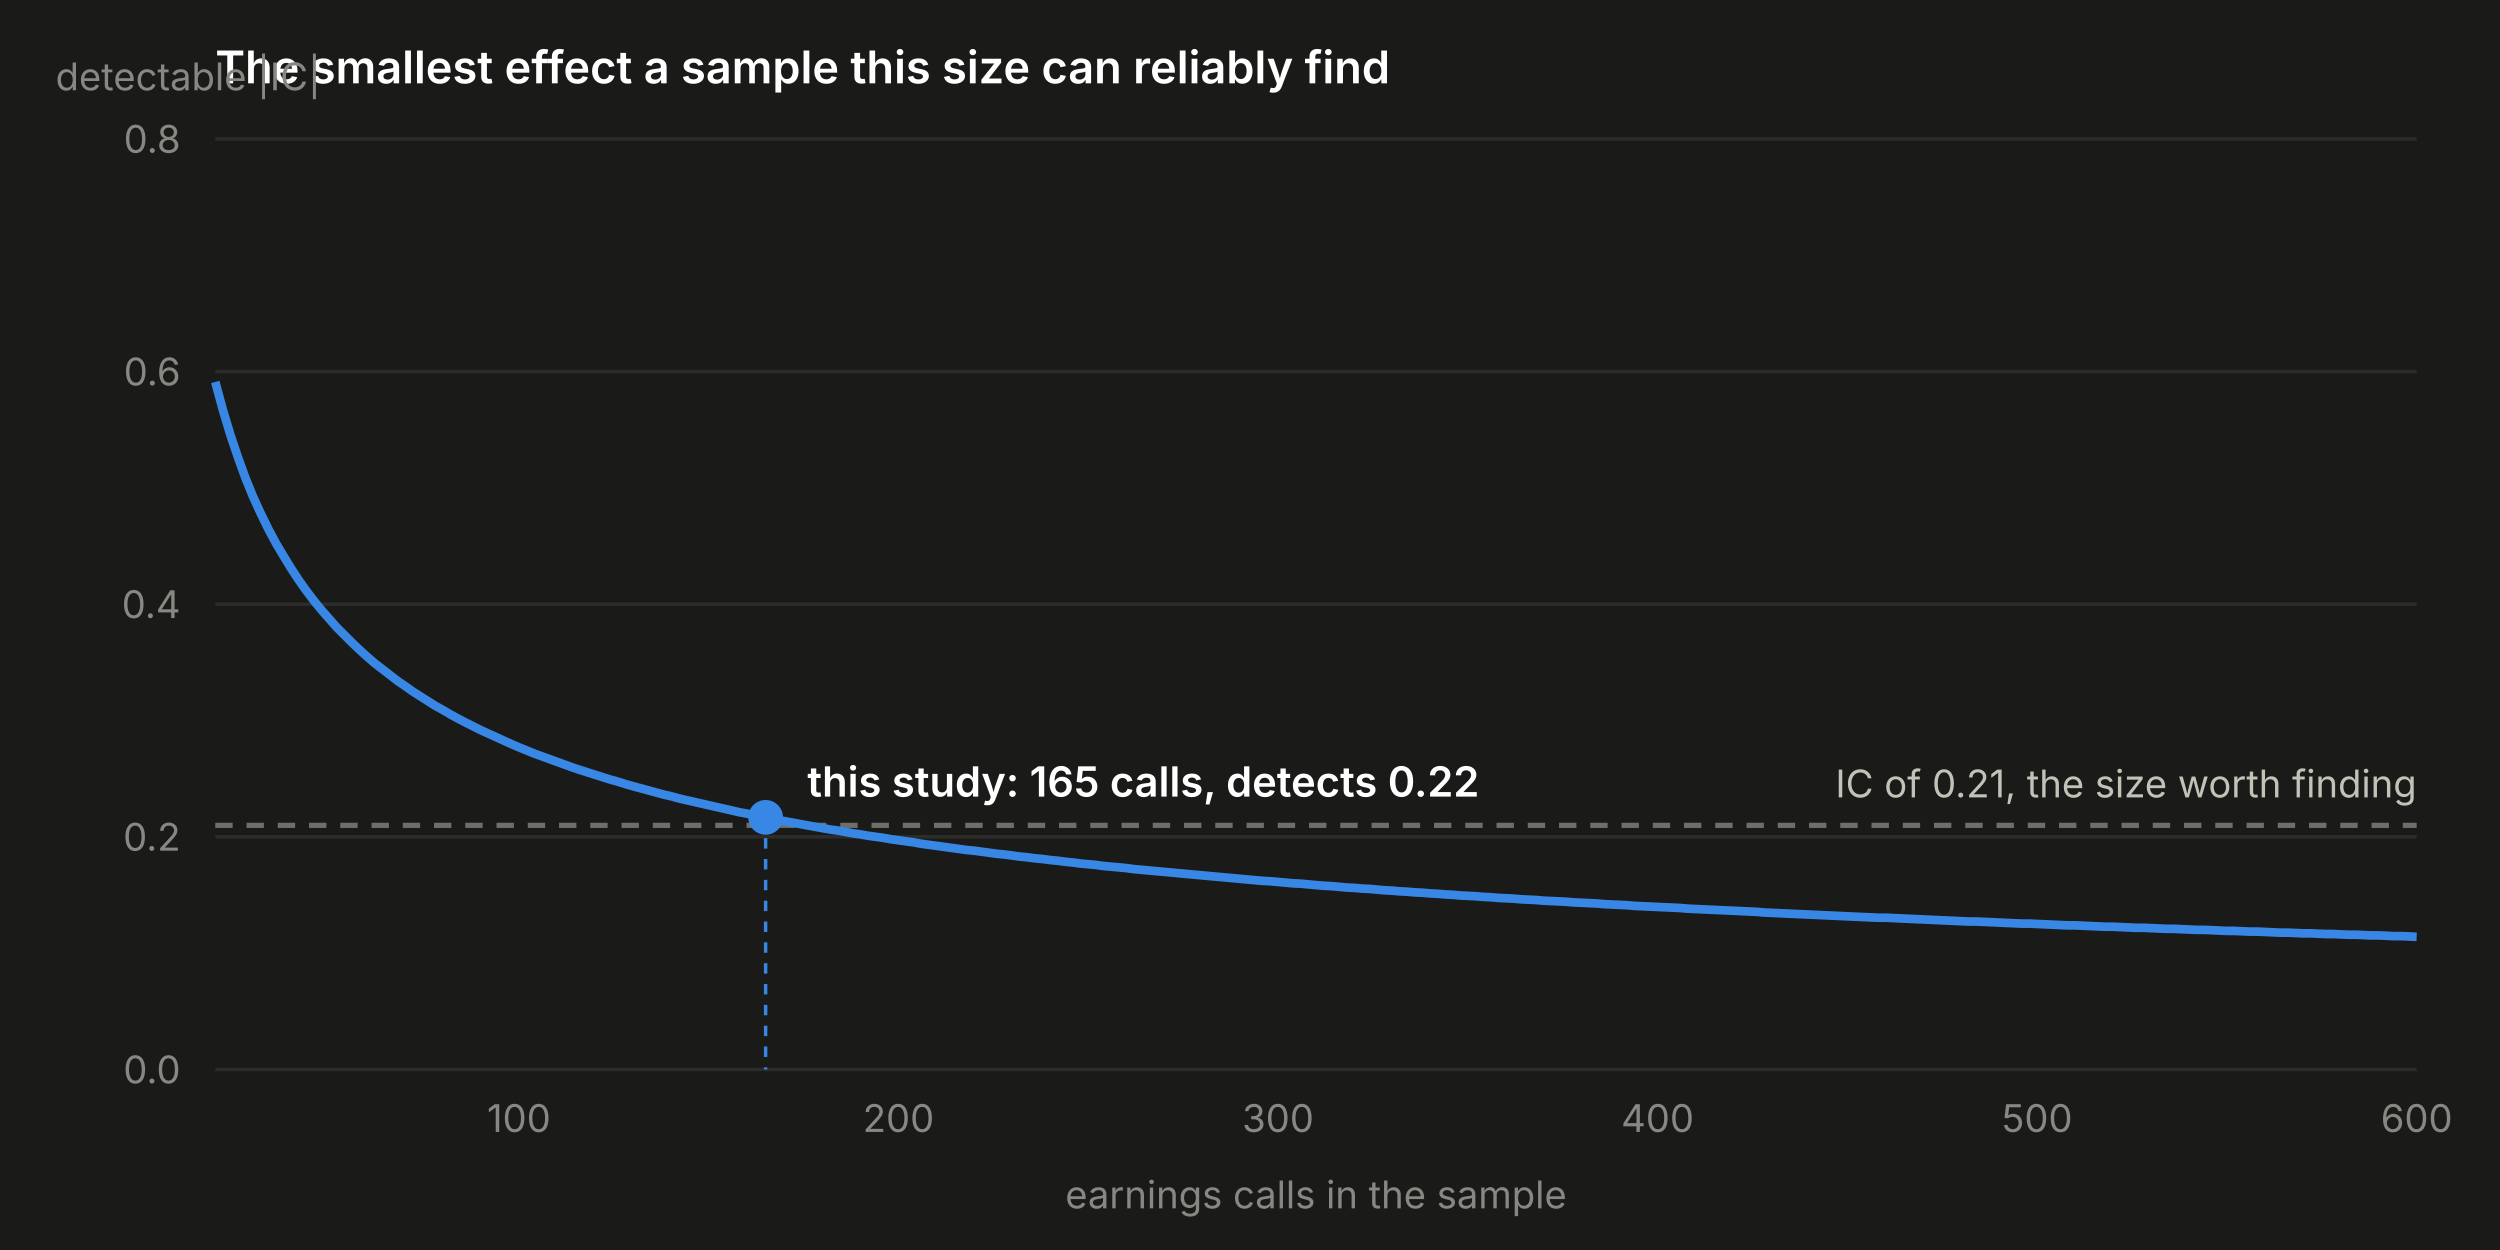
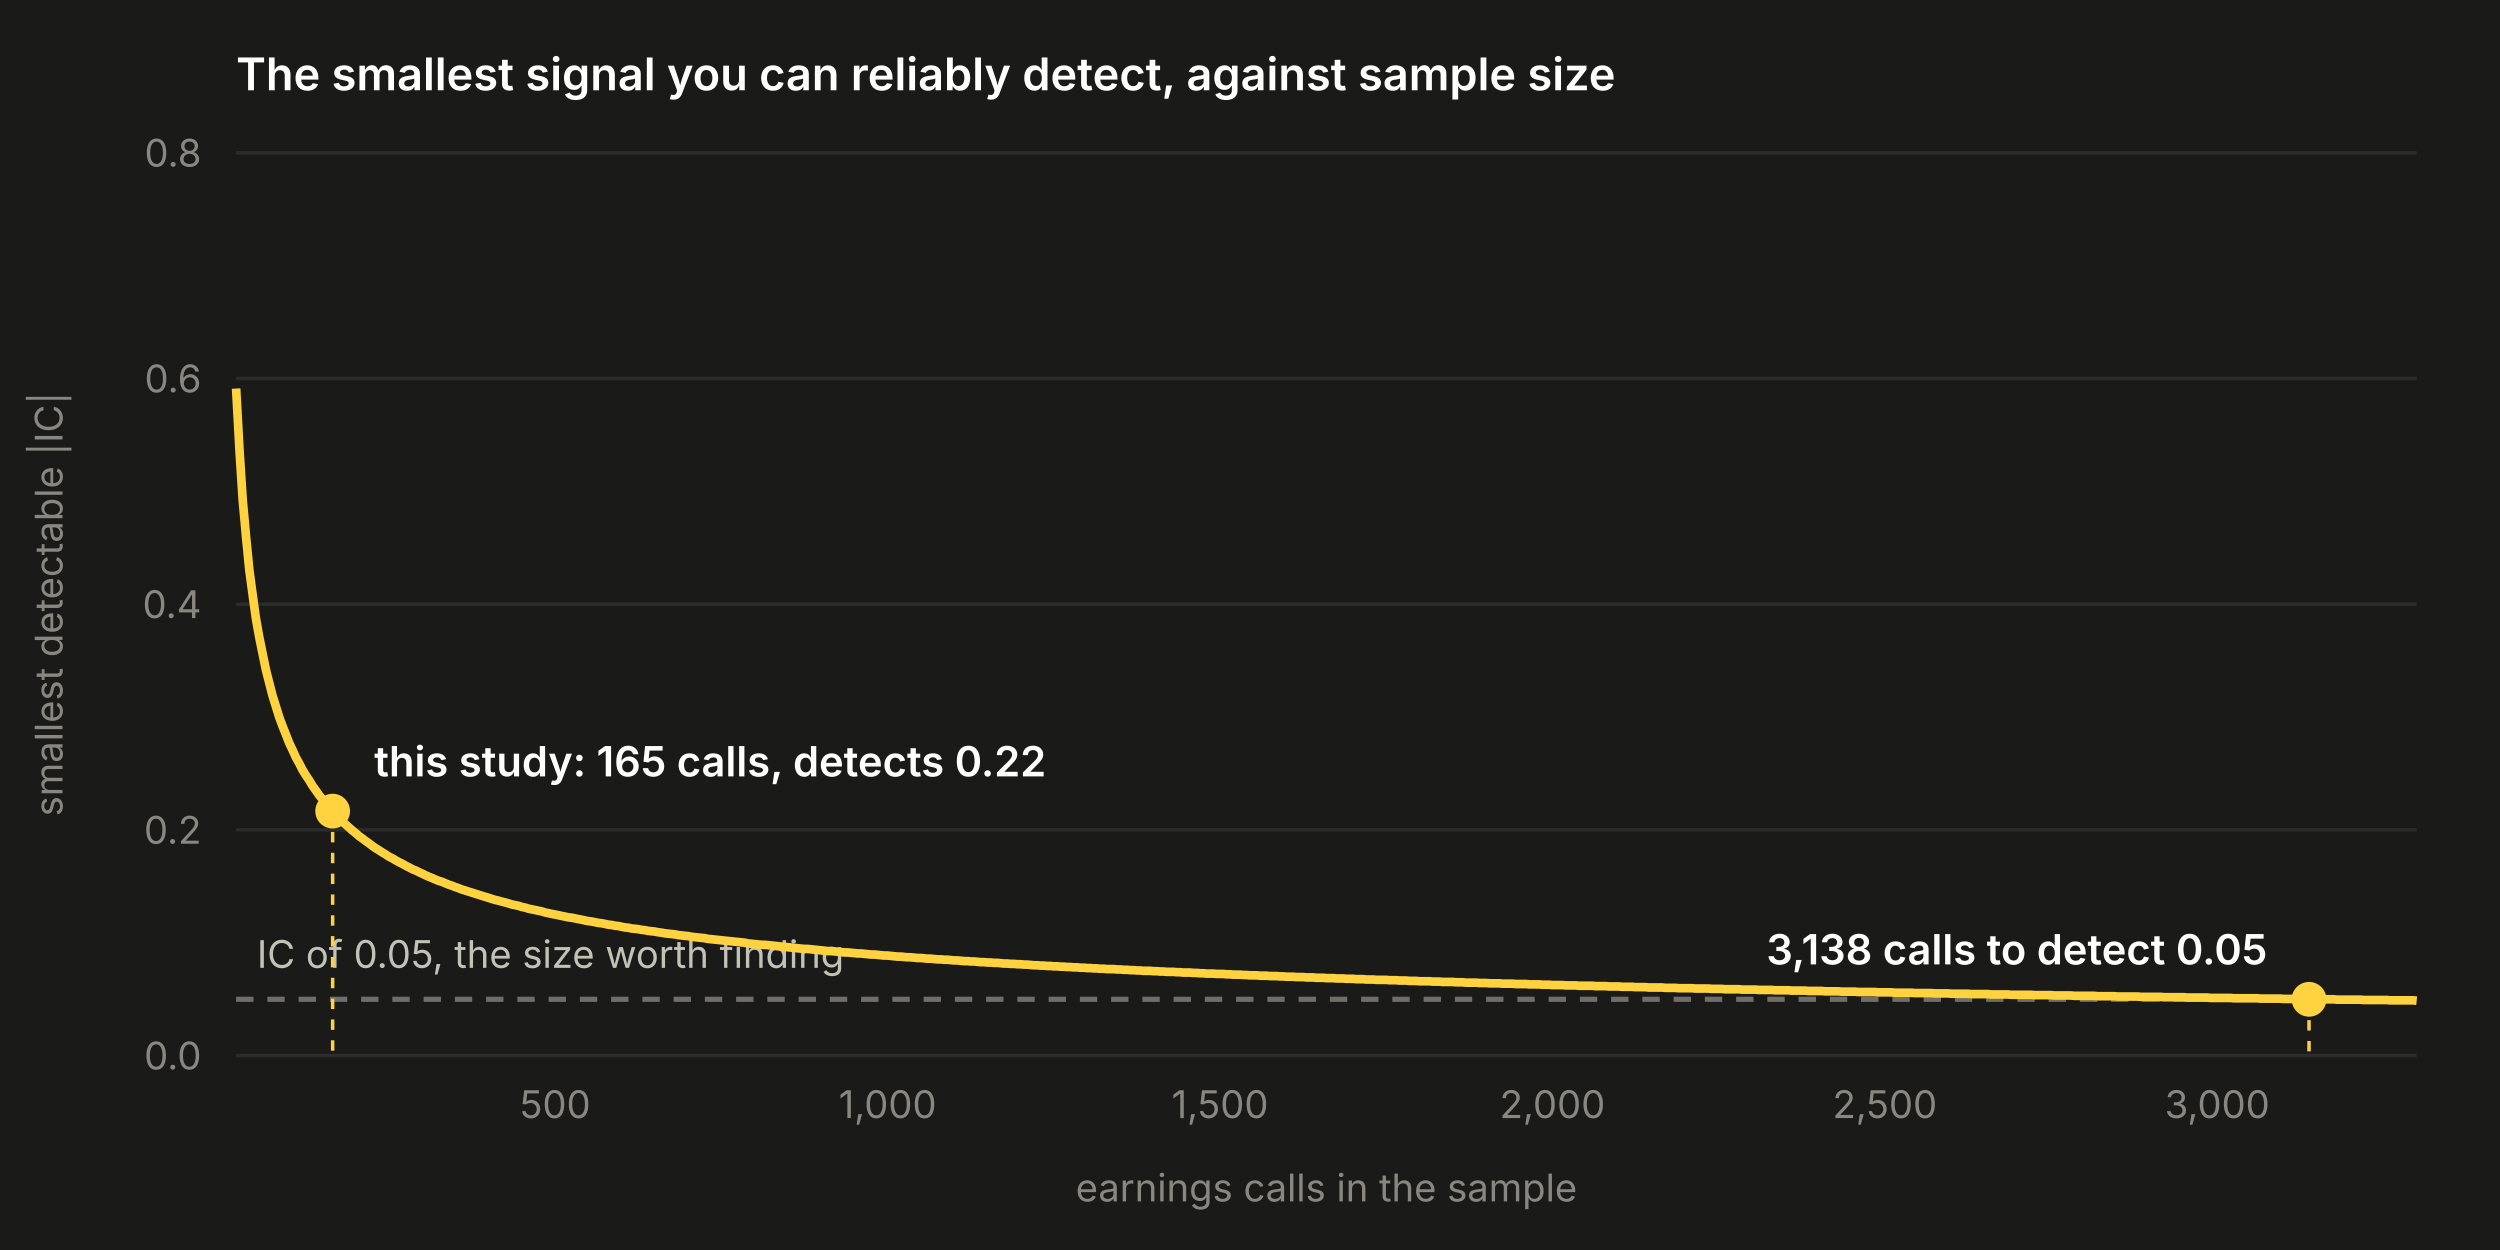
<svg xmlns="http://www.w3.org/2000/svg" width="720" height="360" viewBox="0 0 720 360" font-family="system-ui, -apple-system, 'Segoe UI', sans-serif">
  <rect width="720" height="360" fill="#1a1a19" />
-   <text x="62" y="24" font-size="13" text-anchor="start" font-weight="600" fill="#ffffff" style="font-variant-numeric:tabular-nums">The smallest effect a sample this size can reliably find</text>
-   <line x1="62" y1="308.0" x2="696" y2="308.0" stroke="#2c2c2a" stroke-width="1" />
-   <text x="52" y="312.0" font-size="11" text-anchor="end" fill="#898781" style="font-variant-numeric:tabular-nums">0.0</text>
-   <line x1="62" y1="241.0" x2="696" y2="241.0" stroke="#2c2c2a" stroke-width="1" />
-   <text x="52" y="245.0" font-size="11" text-anchor="end" fill="#898781" style="font-variant-numeric:tabular-nums">0.2</text>
-   <line x1="62" y1="174.0" x2="696" y2="174.0" stroke="#2c2c2a" stroke-width="1" />
-   <text x="52" y="178.0" font-size="11" text-anchor="end" fill="#898781" style="font-variant-numeric:tabular-nums">0.4</text>
-   <line x1="62" y1="107.0" x2="696" y2="107.0" stroke="#2c2c2a" stroke-width="1" />
-   <text x="52" y="111" font-size="11" text-anchor="end" fill="#898781" style="font-variant-numeric:tabular-nums">0.6</text>
-   <line x1="62" y1="40.0" x2="696" y2="40.0" stroke="#2c2c2a" stroke-width="1" />
-   <text x="52" y="44.0" font-size="11" text-anchor="end" fill="#898781" style="font-variant-numeric:tabular-nums">0.8</text>
-   <text x="149.448" y="326" font-size="11" text-anchor="middle" fill="#898781" style="font-variant-numeric:tabular-nums">100</text>
-   <text x="258.759" y="326" font-size="11" text-anchor="middle" fill="#898781" style="font-variant-numeric:tabular-nums">200</text>
-   <text x="368.069" y="326" font-size="11" text-anchor="middle" fill="#898781" style="font-variant-numeric:tabular-nums">300</text>
-   <text x="477.379" y="326" font-size="11" text-anchor="middle" fill="#898781" style="font-variant-numeric:tabular-nums">400</text>
-   <text x="586.69" y="326" font-size="11" text-anchor="middle" fill="#898781" style="font-variant-numeric:tabular-nums">500</text>
-   <text x="696.0" y="326" font-size="11" text-anchor="middle" fill="#898781" style="font-variant-numeric:tabular-nums">600</text>
-   <text x="379.0" y="348" font-size="11" text-anchor="middle" fill="#898781" style="font-variant-numeric:tabular-nums">earnings calls in the sample</text>
-   <text x="16" y="26" font-size="11" text-anchor="start" fill="#898781" style="font-variant-numeric:tabular-nums">detectable |IC|</text>
-   <line x1="62" y1="237.7" x2="696" y2="237.7" stroke="#6f6e69" stroke-width="1.5" stroke-dasharray="5 4" />
-   <text x="696" y="229.65" font-size="11" text-anchor="end" fill="#c3c2b7" style="font-variant-numeric:tabular-nums">IC of 0.21, the size worth finding</text>
-   <path d="M62.0,110.0 L64.2,118.1 L66.4,125.4 L68.6,131.9 L70.7,137.7 L72.9,143.1 L75.1,147.9 L77.3,152.4 L79.5,156.5 L81.7,160.2 L83.9,163.8 L86.0,167.0 L88.2,170.1 L90.4,173.0 L92.6,175.7 L94.8,178.2 L97.0,180.7 L99.2,182.9 L101.4,185.1 L103.5,187.1 L105.7,189.1 L107.9,191.0 L110.1,192.7 L112.3,194.4 L114.5,196.1 L116.7,197.6 L118.8,199.1 L121.0,200.5 L123.2,201.9 L125.4,203.3 L127.6,204.5 L129.8,205.8 L132.0,207.0 L134.1,208.1 L136.3,209.2 L138.5,210.3 L140.7,211.3 L142.9,212.3 L145.1,213.3 L147.3,214.3 L149.4,215.2 L151.6,216.1 L153.8,217.0 L156.0,217.8 L158.2,218.6 L160.4,219.4 L162.6,220.2 L164.8,221.0 L166.9,221.7 L169.1,222.4 L171.3,223.1 L173.5,223.8 L175.7,224.5 L177.9,225.1 L180.1,225.8 L182.2,226.4 L184.4,227.0 L186.6,227.6 L188.8,228.2 L191.0,228.8 L193.2,229.3 L195.4,229.9 L197.5,230.4 L199.7,230.9 L201.9,231.4 L204.1,231.9 L206.3,232.4 L208.5,232.9 L210.7,233.4 L212.8,233.9 L215.0,234.3 L217.2,234.8 L219.4,235.2 L221.6,235.6 L223.8,236.1 L226.0,236.5 L228.2,236.9 L230.3,237.3 L232.5,237.7 L234.7,238.1 L236.9,238.5 L239.1,238.9 L241.3,239.2 L243.5,239.6 L245.6,240.0 L247.8,240.3 L250.0,240.7 L252.2,241.0 L254.4,241.3 L256.6,241.7 L258.8,242.0 L260.9,242.3 L263.1,242.6 L265.3,243.0 L267.5,243.3 L269.7,243.6 L271.9,243.9 L274.1,244.2 L276.2,244.5 L278.4,244.8 L280.6,245.0 L282.8,245.3 L285.0,245.6 L287.2,245.9 L289.4,246.1 L291.6,246.4 L293.7,246.7 L295.9,246.9 L298.1,247.2 L300.3,247.4 L302.5,247.7 L304.7,247.9 L306.9,248.2 L309.0,248.4 L311.2,248.7 L313.4,248.9 L315.6,249.1 L317.8,249.4 L320.0,249.6 L322.2,249.8 L324.3,250.0 L326.5,250.3 L328.7,250.5 L330.9,250.7 L333.1,250.9 L335.3,251.1 L337.5,251.3 L339.6,251.5 L341.8,251.7 L344.0,251.9 L346.2,252.1 L348.4,252.3 L350.6,252.5 L352.8,252.7 L355.0,252.9 L357.1,253.1 L359.3,253.3 L361.5,253.5 L363.7,253.7 L365.9,253.8 L368.1,254.0 L370.3,254.2 L372.4,254.4 L374.6,254.5 L376.8,254.7 L379.0,254.9 L381.2,255.1 L383.4,255.2 L385.6,255.4 L387.7,255.6 L389.9,255.7 L392.1,255.9 L394.3,256.0 L396.5,256.2 L398.7,256.4 L400.9,256.5 L403.0,256.7 L405.2,256.8 L407.4,257.0 L409.6,257.1 L411.8,257.3 L414.0,257.4 L416.2,257.6 L418.4,257.7 L420.5,257.9 L422.7,258.0 L424.9,258.1 L427.1,258.3 L429.3,258.4 L431.5,258.6 L433.7,258.7 L435.8,258.8 L438.0,259.0 L440.2,259.1 L442.4,259.2 L444.6,259.4 L446.8,259.5 L449.0,259.6 L451.1,259.7 L453.3,259.9 L455.5,260.0 L457.7,260.1 L459.9,260.2 L462.1,260.4 L464.3,260.5 L466.4,260.6 L468.6,260.7 L470.8,260.9 L473.0,261.0 L475.2,261.1 L477.4,261.2 L479.6,261.3 L481.8,261.4 L483.9,261.5 L486.1,261.7 L488.3,261.8 L490.5,261.9 L492.7,262.0 L494.9,262.1 L497.1,262.2 L499.2,262.3 L501.4,262.4 L503.6,262.5 L505.8,262.6 L508.0,262.8 L510.2,262.9 L512.4,263.0 L514.5,263.1 L516.7,263.2 L518.9,263.3 L521.1,263.4 L523.3,263.5 L525.5,263.6 L527.7,263.7 L529.8,263.8 L532.0,263.9 L534.2,264.0 L536.4,264.1 L538.6,264.2 L540.8,264.3 L543.0,264.3 L545.2,264.4 L547.3,264.5 L549.5,264.6 L551.7,264.7 L553.9,264.8 L556.1,264.9 L558.3,265.0 L560.5,265.1 L562.6,265.2 L564.8,265.3 L567.0,265.4 L569.2,265.4 L571.4,265.5 L573.6,265.6 L575.8,265.7 L577.9,265.8 L580.1,265.9 L582.3,266.0 L584.5,266.0 L586.7,266.1 L588.9,266.2 L591.1,266.3 L593.2,266.4 L595.4,266.5 L597.6,266.5 L599.8,266.6 L602.0,266.7 L604.2,266.8 L606.4,266.9 L608.6,266.9 L610.7,267.0 L612.9,267.1 L615.1,267.2 L617.3,267.2 L619.5,267.3 L621.7,267.4 L623.9,267.5 L626.0,267.5 L628.2,267.6 L630.4,267.7 L632.6,267.8 L634.8,267.8 L637.0,267.9 L639.2,268.0 L641.3,268.1 L643.5,268.1 L645.7,268.2 L647.9,268.3 L650.1,268.3 L652.3,268.4 L654.5,268.5 L656.6,268.6 L658.8,268.6 L661.0,268.7 L663.2,268.8 L665.4,268.8 L667.6,268.9 L669.8,269.0 L672.0,269.0 L674.1,269.1 L676.3,269.2 L678.5,269.2 L680.7,269.3 L682.9,269.4 L685.1,269.4 L687.3,269.5 L689.4,269.6 L691.6,269.6 L693.8,269.7 L696.0,269.8" fill="none" stroke="#3987e5" stroke-width="2.5" />
-   <line x1="220.5" y1="235.4" x2="220.5" y2="308" stroke="#3987e5" stroke-width="1" stroke-dasharray="3 3" />
-   <circle cx="220.5" cy="235.4" r="5" fill="#3987e5" />
-   <text x="232.5" y="229.43" font-size="12" text-anchor="start" font-weight="600" fill="#ffffff" style="font-variant-numeric:tabular-nums">this study: 165 calls, detects 0.22</text>
+   <text x="68" y="26" font-size="13" text-anchor="start" font-weight="600" fill="#ffffff" style="font-variant-numeric:tabular-nums">The smallest signal you can reliably detect, against sample size</text>
+   <line x1="68" y1="304.0" x2="696" y2="304.0" stroke="#2c2c2a" stroke-width="1" />
+   <text x="58" y="308.0" font-size="11" text-anchor="end" fill="#898781" style="font-variant-numeric:tabular-nums">0.0</text>
+   <line x1="68" y1="239.0" x2="696" y2="239.0" stroke="#2c2c2a" stroke-width="1" />
+   <text x="58" y="243.0" font-size="11" text-anchor="end" fill="#898781" style="font-variant-numeric:tabular-nums">0.2</text>
+   <line x1="68" y1="174.0" x2="696" y2="174.0" stroke="#2c2c2a" stroke-width="1" />
+   <text x="58" y="178.0" font-size="11" text-anchor="end" fill="#898781" style="font-variant-numeric:tabular-nums">0.4</text>
+   <line x1="68" y1="109.0" x2="696" y2="109.0" stroke="#2c2c2a" stroke-width="1" />
+   <text x="58" y="113" font-size="11" text-anchor="end" fill="#898781" style="font-variant-numeric:tabular-nums">0.6</text>
+   <line x1="68" y1="44.0" x2="696" y2="44.0" stroke="#2c2c2a" stroke-width="1" />
+   <text x="58" y="48.0" font-size="11" text-anchor="end" fill="#898781" style="font-variant-numeric:tabular-nums">0.8</text>
+   <text x="159.902" y="322" font-size="11" text-anchor="middle" fill="#898781" style="font-variant-numeric:tabular-nums">500</text>
+   <text x="255.634" y="322" font-size="11" text-anchor="middle" fill="#898781" style="font-variant-numeric:tabular-nums">1,000</text>
+   <text x="351.366" y="322" font-size="11" text-anchor="middle" fill="#898781" style="font-variant-numeric:tabular-nums">1,500</text>
+   <text x="447.098" y="322" font-size="11" text-anchor="middle" fill="#898781" style="font-variant-numeric:tabular-nums">2,000</text>
+   <text x="542.829" y="322" font-size="11" text-anchor="middle" fill="#898781" style="font-variant-numeric:tabular-nums">2,500</text>
+   <text x="638.561" y="322" font-size="11" text-anchor="middle" fill="#898781" style="font-variant-numeric:tabular-nums">3,000</text>
+   <text x="382.0" y="346" font-size="11" text-anchor="middle" fill="#898781" style="font-variant-numeric:tabular-nums">earnings calls in the sample</text>
+   <text x="18" y="174.0" font-size="11" fill="#898781" text-anchor="middle" transform="rotate(-90 18 174.0)">smallest detectable |IC|</text>
+   <line x1="68" y1="287.8" x2="696" y2="287.8" stroke="#6f6e69" stroke-width="1.5" stroke-dasharray="5 4" />
+   <text x="74" y="278.75" font-size="11" text-anchor="start" fill="#c3c2b7" style="font-variant-numeric:tabular-nums">IC of 0.05, the size worth finding</text>
+   <path d="M68.0,111.9 L69.0,130.1 L69.9,144.0 L70.9,155.0 L71.8,164.1 L72.8,171.6 L73.7,178.1 L74.7,183.7 L75.7,188.6 L76.6,193.0 L77.6,196.9 L78.5,200.4 L79.5,203.6 L80.4,206.5 L81.4,209.2 L82.4,211.7 L83.3,214.0 L84.3,216.1 L85.2,218.1 L86.2,219.9 L87.1,221.7 L88.1,223.3 L89.1,224.8 L90.0,226.3 L91.0,227.7 L91.9,229.0 L92.9,230.2 L93.8,231.4 L94.8,232.5 L95.8,233.6 L96.7,234.6 L97.7,235.6 L98.6,236.6 L99.6,237.5 L100.5,238.3 L101.5,239.2 L102.5,240.0 L103.4,240.8 L104.4,241.5 L105.3,242.2 L106.3,242.9 L107.2,243.6 L108.2,244.3 L109.2,244.9 L110.1,245.5 L111.1,246.1 L112.0,246.7 L113.0,247.2 L114.0,247.8 L114.9,248.3 L115.9,248.8 L116.8,249.3 L117.8,249.8 L118.7,250.3 L119.7,250.7 L120.7,251.2 L121.6,251.6 L122.6,252.1 L123.5,252.5 L124.5,252.9 L125.4,253.3 L126.4,253.7 L127.4,254.0 L128.3,254.4 L129.3,254.8 L130.2,255.1 L131.2,255.5 L132.1,255.8 L133.1,256.2 L134.1,256.5 L135.0,256.8 L136.0,257.1 L136.9,257.4 L137.9,257.7 L138.8,258.0 L139.8,258.3 L140.8,258.6 L141.7,258.9 L142.7,259.2 L143.6,259.4 L144.6,259.7 L145.5,259.9 L146.5,260.2 L147.5,260.5 L148.4,260.7 L149.4,260.9 L150.3,261.2 L151.3,261.4 L152.2,261.7 L153.2,261.9 L154.2,262.1 L155.1,262.3 L156.1,262.5 L157.0,262.8 L158.0,263.0 L158.9,263.2 L159.9,263.4 L160.9,263.6 L161.8,263.8 L162.8,264.0 L163.7,264.2 L164.7,264.3 L165.6,264.5 L166.6,264.7 L167.6,264.9 L168.5,265.1 L169.5,265.3 L170.4,265.4 L171.4,265.6 L172.3,265.8 L173.3,265.9 L174.3,266.1 L175.2,266.3 L176.2,266.4 L177.1,266.6 L178.1,266.7 L179.0,266.9 L180.0,267.1 L181.0,267.2 L181.9,267.4 L182.9,267.5 L183.8,267.6 L184.8,267.8 L185.8,267.9 L186.7,268.1 L187.7,268.2 L188.6,268.3 L189.6,268.5 L190.5,268.6 L191.5,268.8 L192.5,268.9 L193.4,269.0 L194.4,269.1 L195.3,269.3 L196.3,269.4 L197.2,269.5 L198.2,269.6 L199.2,269.8 L200.1,269.9 L201.1,270.0 L202.0,270.1 L203.0,270.2 L203.9,270.4 L204.9,270.5 L205.9,270.6 L206.8,270.7 L207.8,270.8 L208.7,270.9 L209.7,271.0 L210.6,271.1 L211.6,271.2 L212.6,271.3 L213.5,271.4 L214.5,271.5 L215.4,271.7 L216.4,271.8 L217.3,271.9 L218.3,272.0 L219.3,272.1 L220.2,272.1 L221.2,272.2 L222.1,272.3 L223.1,272.4 L224.0,272.5 L225.0,272.6 L226.0,272.7 L226.9,272.8 L227.9,272.9 L228.8,273.0 L229.8,273.1 L230.7,273.2 L231.7,273.3 L232.7,273.3 L233.6,273.4 L234.6,273.5 L235.5,273.6 L236.5,273.7 L237.4,273.8 L238.4,273.9 L239.4,273.9 L240.3,274.0 L241.3,274.1 L242.2,274.2 L243.2,274.3 L244.1,274.3 L245.1,274.4 L246.1,274.5 L247.0,274.6 L248.0,274.6 L248.9,274.7 L249.9,274.8 L250.8,274.9 L251.8,274.9 L252.8,275.0 L253.7,275.1 L254.7,275.2 L255.6,275.2 L256.6,275.3 L257.5,275.4 L258.5,275.5 L259.5,275.5 L260.4,275.6 L261.4,275.7 L262.3,275.7 L263.3,275.8 L264.2,275.9 L265.2,275.9 L266.2,276.0 L267.1,276.1 L268.1,276.1 L269.0,276.2 L270.0,276.3 L271.0,276.3 L271.9,276.4 L272.9,276.4 L273.8,276.5 L274.8,276.6 L275.7,276.6 L276.7,276.7 L277.7,276.8 L278.6,276.8 L279.6,276.9 L280.5,276.9 L281.5,277.0 L282.4,277.1 L283.4,277.1 L284.4,277.2 L285.3,277.2 L286.3,277.3 L287.2,277.3 L288.2,277.4 L289.1,277.5 L290.1,277.5 L291.1,277.6 L292.0,277.6 L293.0,277.7 L293.9,277.7 L294.9,277.8 L295.8,277.8 L296.8,277.9 L297.8,278.0 L298.7,278.0 L299.7,278.1 L300.6,278.1 L301.6,278.2 L302.5,278.2 L303.5,278.3 L304.5,278.3 L305.4,278.4 L306.4,278.4 L307.3,278.5 L308.3,278.5 L309.2,278.6 L310.2,278.6 L311.2,278.7 L312.1,278.7 L313.1,278.8 L314.0,278.8 L315.0,278.9 L315.9,278.9 L316.9,279.0 L317.9,279.0 L318.8,279.1 L319.8,279.1 L320.7,279.1 L321.7,279.2 L322.6,279.2 L323.6,279.3 L324.6,279.3 L325.5,279.4 L326.5,279.4 L327.4,279.5 L328.4,279.5 L329.3,279.6 L330.3,279.6 L331.3,279.6 L332.2,279.7 L333.2,279.7 L334.1,279.8 L335.1,279.8 L336.0,279.9 L337.0,279.9 L338.0,279.9 L338.9,280.0 L339.9,280.0 L340.8,280.1 L341.8,280.1 L342.8,280.1 L343.7,280.2 L344.7,280.2 L345.6,280.3 L346.6,280.3 L347.5,280.4 L348.5,280.4 L349.5,280.4 L350.4,280.5 L351.4,280.5 L352.3,280.5 L353.3,280.6 L354.2,280.6 L355.2,280.7 L356.2,280.7 L357.1,280.7 L358.1,280.8 L359.0,280.8 L360.0,280.9 L360.9,280.9 L361.9,280.9 L362.9,281.0 L363.8,281.0 L364.8,281.0 L365.7,281.1 L366.7,281.1 L367.6,281.1 L368.6,281.2 L369.6,281.2 L370.5,281.3 L371.5,281.3 L372.4,281.3 L373.4,281.4 L374.3,281.4 L375.3,281.4 L376.3,281.5 L377.2,281.5 L378.2,281.5 L379.1,281.6 L380.1,281.6 L381.0,281.6 L382.0,281.7 L383.0,281.7 L383.9,281.7 L384.9,281.8 L385.8,281.8 L386.8,281.8 L387.7,281.9 L388.7,281.9 L389.7,281.9 L390.6,282.0 L391.6,282.0 L392.5,282.0 L393.5,282.1 L394.4,282.1 L395.4,282.1 L396.4,282.2 L397.3,282.2 L398.3,282.2 L399.2,282.2 L400.2,282.3 L401.1,282.3 L402.1,282.3 L403.1,282.4 L404.0,282.4 L405.0,282.4 L405.9,282.5 L406.9,282.5 L407.8,282.5 L408.8,282.6 L409.8,282.6 L410.7,282.6 L411.7,282.6 L412.6,282.7 L413.6,282.7 L414.5,282.7 L415.5,282.8 L416.5,282.8 L417.4,282.8 L418.4,282.8 L419.3,282.9 L420.3,282.9 L421.2,282.9 L422.2,283.0 L423.2,283.0 L424.1,283.0 L425.1,283.0 L426.0,283.1 L427.0,283.1 L428.0,283.1 L428.9,283.2 L429.9,283.2 L430.8,283.2 L431.8,283.2 L432.7,283.3 L433.7,283.3 L434.7,283.3 L435.6,283.3 L436.6,283.4 L437.5,283.4 L438.5,283.4 L439.4,283.4 L440.4,283.5 L441.4,283.5 L442.3,283.5 L443.3,283.5 L444.2,283.6 L445.2,283.6 L446.1,283.6 L447.1,283.7 L448.1,283.7 L449.0,283.7 L450.0,283.7 L450.9,283.8 L451.9,283.8 L452.8,283.8 L453.8,283.8 L454.8,283.9 L455.7,283.9 L456.7,283.9 L457.6,283.9 L458.6,283.9 L459.5,284.0 L460.5,284.0 L461.5,284.0 L462.4,284.0 L463.4,284.1 L464.3,284.1 L465.3,284.1 L466.2,284.1 L467.2,284.2 L468.2,284.2 L469.1,284.2 L470.1,284.2 L471.0,284.3 L472.0,284.3 L472.9,284.3 L473.9,284.3 L474.9,284.4 L475.8,284.4 L476.8,284.4 L477.7,284.4 L478.7,284.4 L479.6,284.5 L480.6,284.5 L481.6,284.5 L482.5,284.5 L483.5,284.6 L484.4,284.6 L485.4,284.6 L486.3,284.6 L487.3,284.6 L488.3,284.7 L489.2,284.7 L490.2,284.7 L491.1,284.7 L492.1,284.7 L493.0,284.8 L494.0,284.8 L495.0,284.8 L495.9,284.8 L496.9,284.9 L497.8,284.9 L498.8,284.9 L499.8,284.9 L500.7,284.9 L501.7,285.0 L502.6,285.0 L503.6,285.0 L504.5,285.0 L505.5,285.0 L506.5,285.1 L507.4,285.1 L508.4,285.1 L509.3,285.1 L510.3,285.1 L511.2,285.2 L512.2,285.2 L513.2,285.2 L514.1,285.2 L515.1,285.2 L516.0,285.3 L517.0,285.3 L517.9,285.3 L518.9,285.3 L519.9,285.3 L520.8,285.4 L521.8,285.4 L522.7,285.4 L523.7,285.4 L524.6,285.4 L525.6,285.5 L526.6,285.5 L527.5,285.5 L528.5,285.5 L529.4,285.5 L530.4,285.6 L531.3,285.6 L532.3,285.6 L533.3,285.6 L534.2,285.6 L535.2,285.7 L536.1,285.7 L537.1,285.7 L538.0,285.7 L539.0,285.7 L540.0,285.7 L540.9,285.8 L541.9,285.8 L542.8,285.8 L543.8,285.8 L544.7,285.8 L545.7,285.9 L546.7,285.9 L547.6,285.9 L548.6,285.9 L549.5,285.9 L550.5,285.9 L551.4,286.0 L552.4,286.0 L553.4,286.0 L554.3,286.0 L555.3,286.0 L556.2,286.0 L557.2,286.1 L558.1,286.1 L559.1,286.1 L560.1,286.1 L561.0,286.1 L562.0,286.2 L562.9,286.2 L563.9,286.2 L564.8,286.2 L565.8,286.2 L566.8,286.2 L567.7,286.3 L568.7,286.3 L569.6,286.3 L570.6,286.3 L571.5,286.3 L572.5,286.3 L573.5,286.4 L574.4,286.4 L575.4,286.4 L576.3,286.4 L577.3,286.4 L578.2,286.4 L579.2,286.5 L580.2,286.5 L581.1,286.5 L582.1,286.5 L583.0,286.5 L584.0,286.5 L585.0,286.5 L585.9,286.6 L586.9,286.6 L587.8,286.6 L588.8,286.6 L589.7,286.6 L590.7,286.6 L591.7,286.7 L592.6,286.7 L593.6,286.7 L594.5,286.7 L595.5,286.7 L596.4,286.7 L597.4,286.8 L598.4,286.8 L599.3,286.8 L600.3,286.8 L601.2,286.8 L602.2,286.8 L603.1,286.8 L604.1,286.9 L605.1,286.9 L606.0,286.9 L607.0,286.9 L607.9,286.9 L608.9,286.9 L609.8,287.0 L610.8,287.0 L611.8,287.0 L612.7,287.0 L613.7,287.0 L614.6,287.0 L615.6,287.0 L616.5,287.1 L617.5,287.1 L618.5,287.1 L619.4,287.1 L620.4,287.1 L621.3,287.1 L622.3,287.1 L623.2,287.2 L624.2,287.2 L625.2,287.2 L626.1,287.2 L627.1,287.2 L628.0,287.2 L629.0,287.2 L629.9,287.3 L630.9,287.3 L631.9,287.3 L632.8,287.3 L633.8,287.3 L634.7,287.3 L635.7,287.3 L636.6,287.4 L637.6,287.4 L638.6,287.4 L639.5,287.4 L640.5,287.4 L641.4,287.4 L642.4,287.4 L643.3,287.5 L644.3,287.5 L645.3,287.5 L646.2,287.5 L647.2,287.5 L648.1,287.5 L649.1,287.5 L650.0,287.5 L651.0,287.6 L652.0,287.6 L652.9,287.6 L653.9,287.6 L654.8,287.6 L655.8,287.6 L656.8,287.6 L657.7,287.7 L658.7,287.7 L659.6,287.7 L660.6,287.7 L661.5,287.7 L662.5,287.7 L663.5,287.7 L664.4,287.7 L665.4,287.8 L666.3,287.8 L667.3,287.8 L668.2,287.8 L669.2,287.8 L670.2,287.8 L671.1,287.8 L672.1,287.8 L673.0,287.9 L674.0,287.9 L674.9,287.9 L675.9,287.9 L676.9,287.9 L677.8,287.9 L678.8,287.9 L679.7,287.9 L680.7,288.0 L681.6,288.0 L682.6,288.0 L683.6,288.0 L684.5,288.0 L685.5,288.0 L686.4,288.0 L687.4,288.0 L688.3,288.1 L689.3,288.1 L690.3,288.1 L691.2,288.1 L692.2,288.1 L693.1,288.1 L694.1,288.1 L695.0,288.1 L696.0,288.2" fill="none" stroke="#ffd23f" stroke-width="2.5" />
+   <line x1="95.8" y1="233.6" x2="95.8" y2="304" stroke="#ffd23f" stroke-width="1" stroke-dasharray="3 3" />
+   <circle cx="95.8" cy="233.6" r="5" fill="#ffd23f" />
+   <text x="107.762" y="223.597" font-size="12" text-anchor="start" font-weight="600" fill="#ffffff" style="font-variant-numeric:tabular-nums">this study: 165 calls, detects 0.22</text>
+   <line x1="665.0" y1="287.8" x2="665.0" y2="304" stroke="#ffd23f" stroke-width="1" stroke-dasharray="3 3" />
+   <circle cx="665.0" cy="287.8" r="5" fill="#ffd23f" />
+   <text x="652.983" y="277.752" font-size="12" text-anchor="end" font-weight="600" fill="#ffffff" style="font-variant-numeric:tabular-nums">3,138 calls to detect 0.05</text>
</svg>
